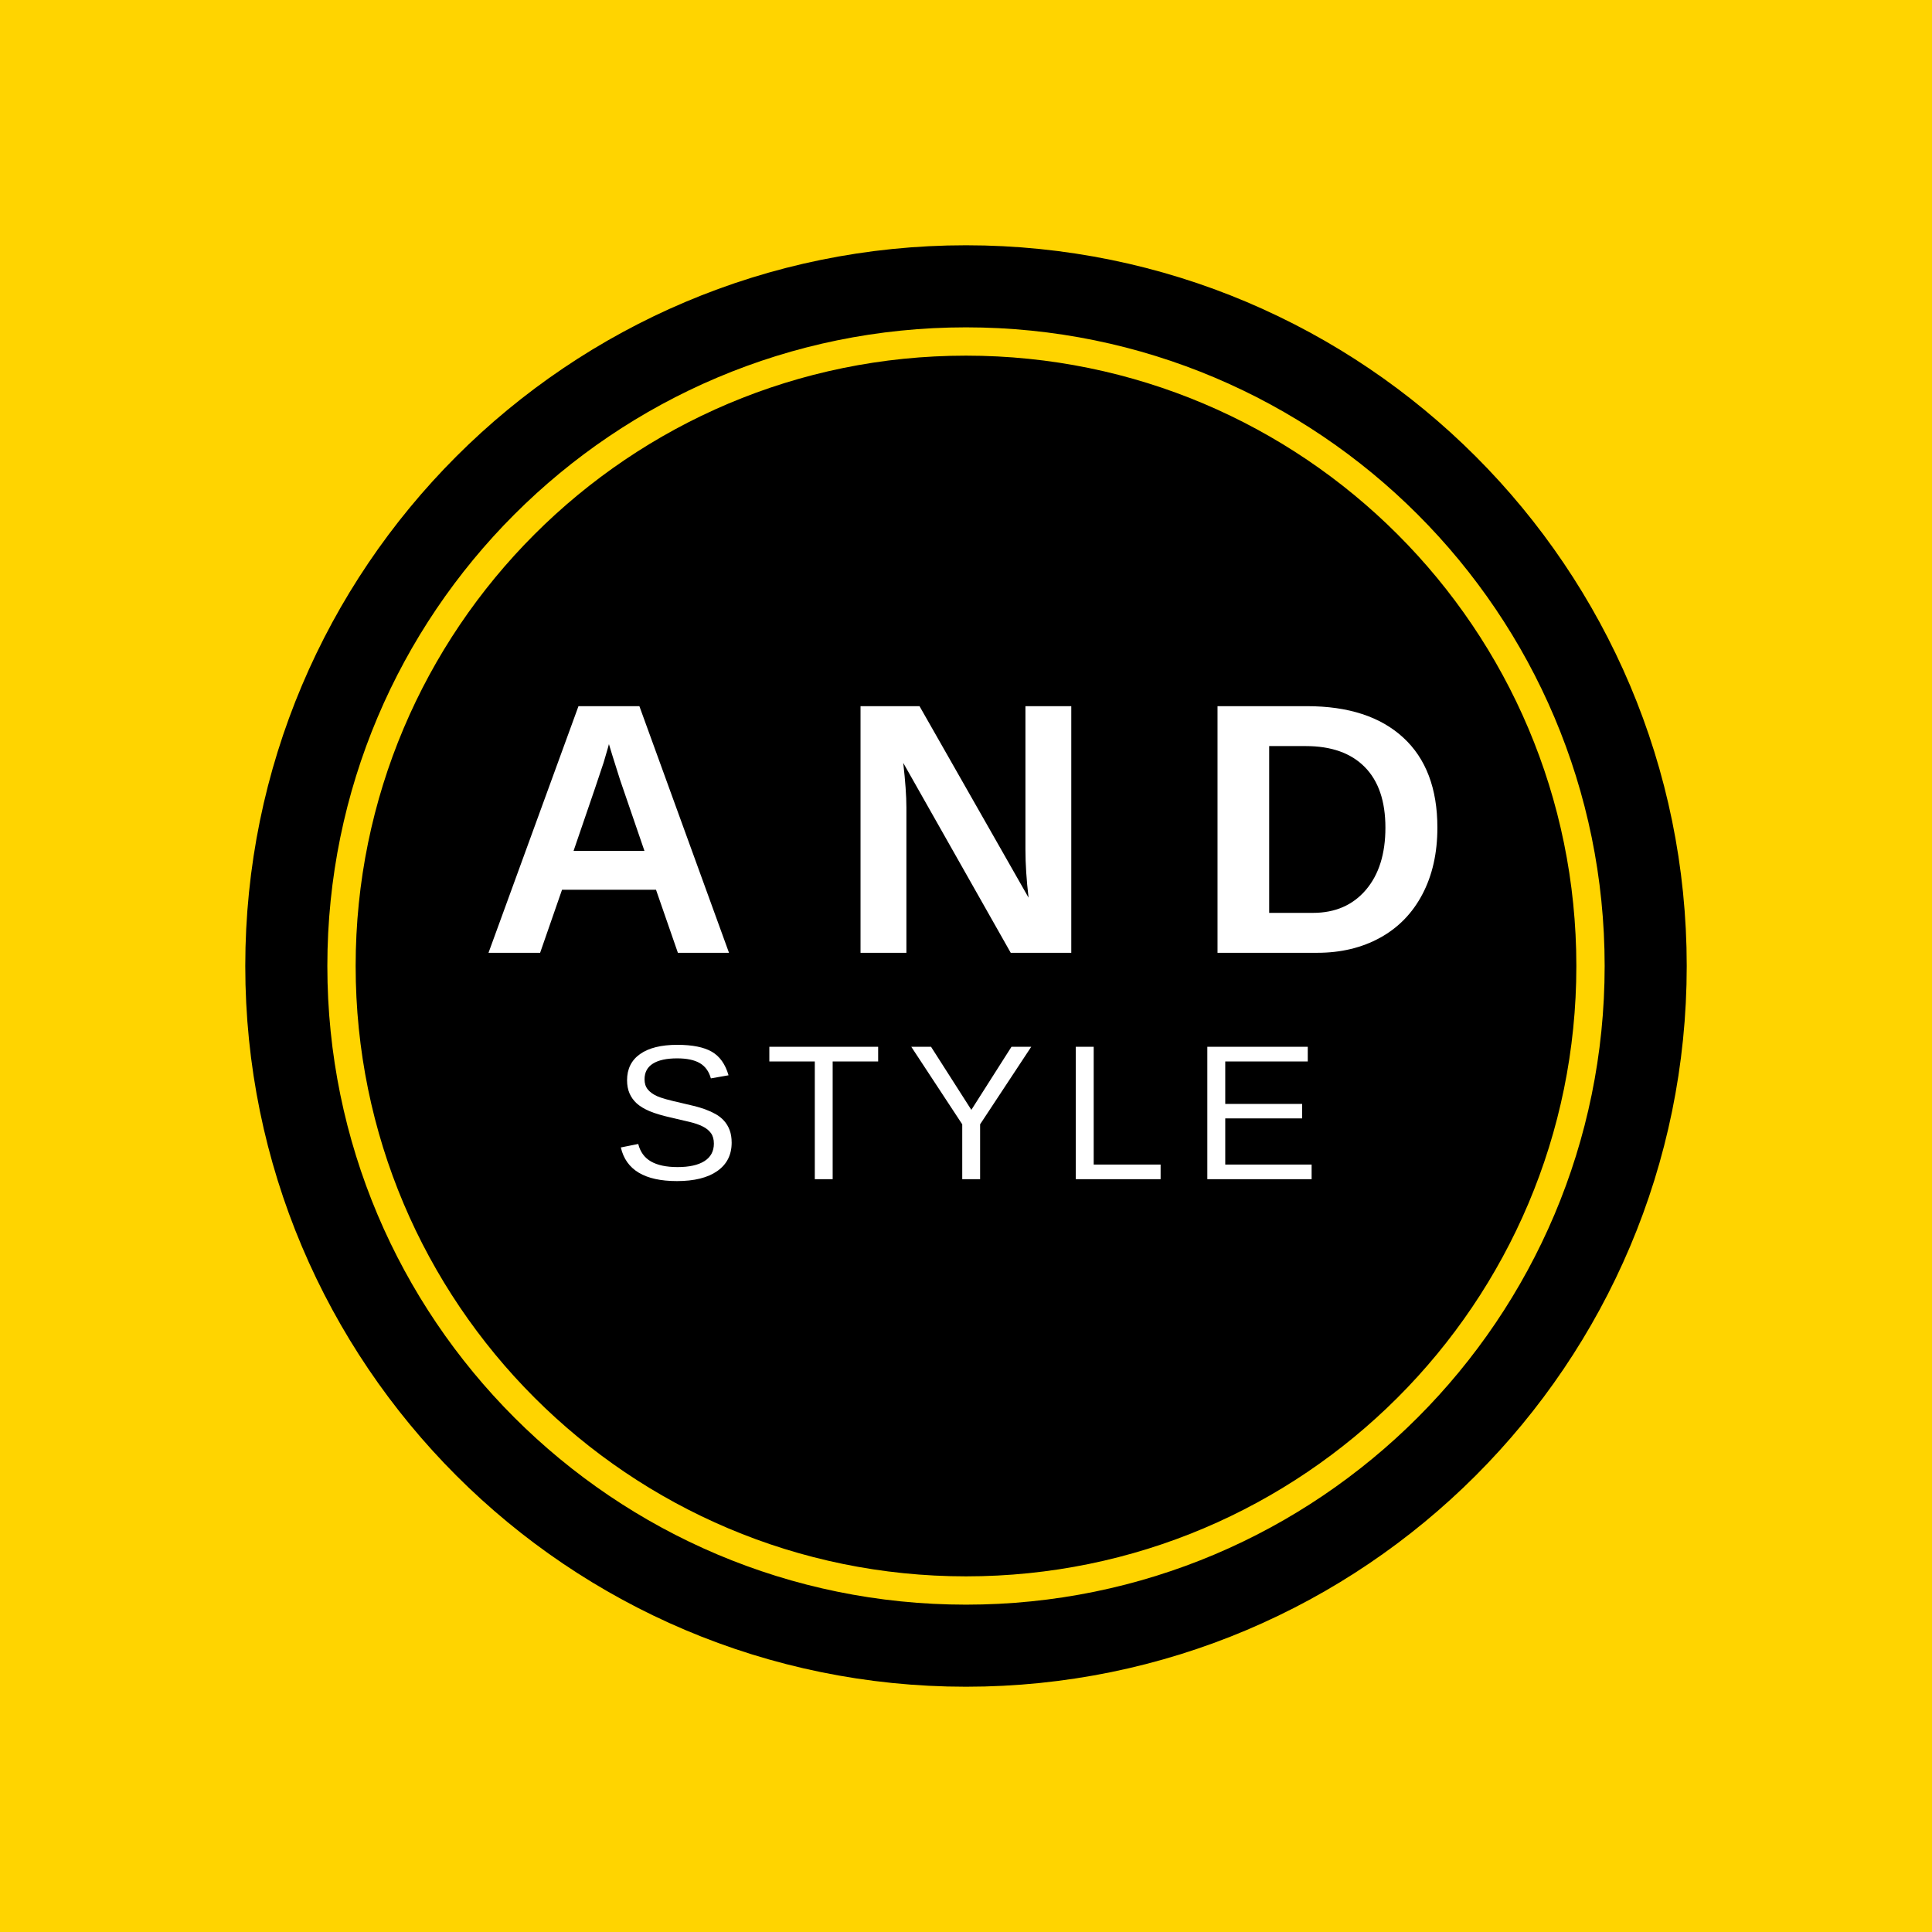
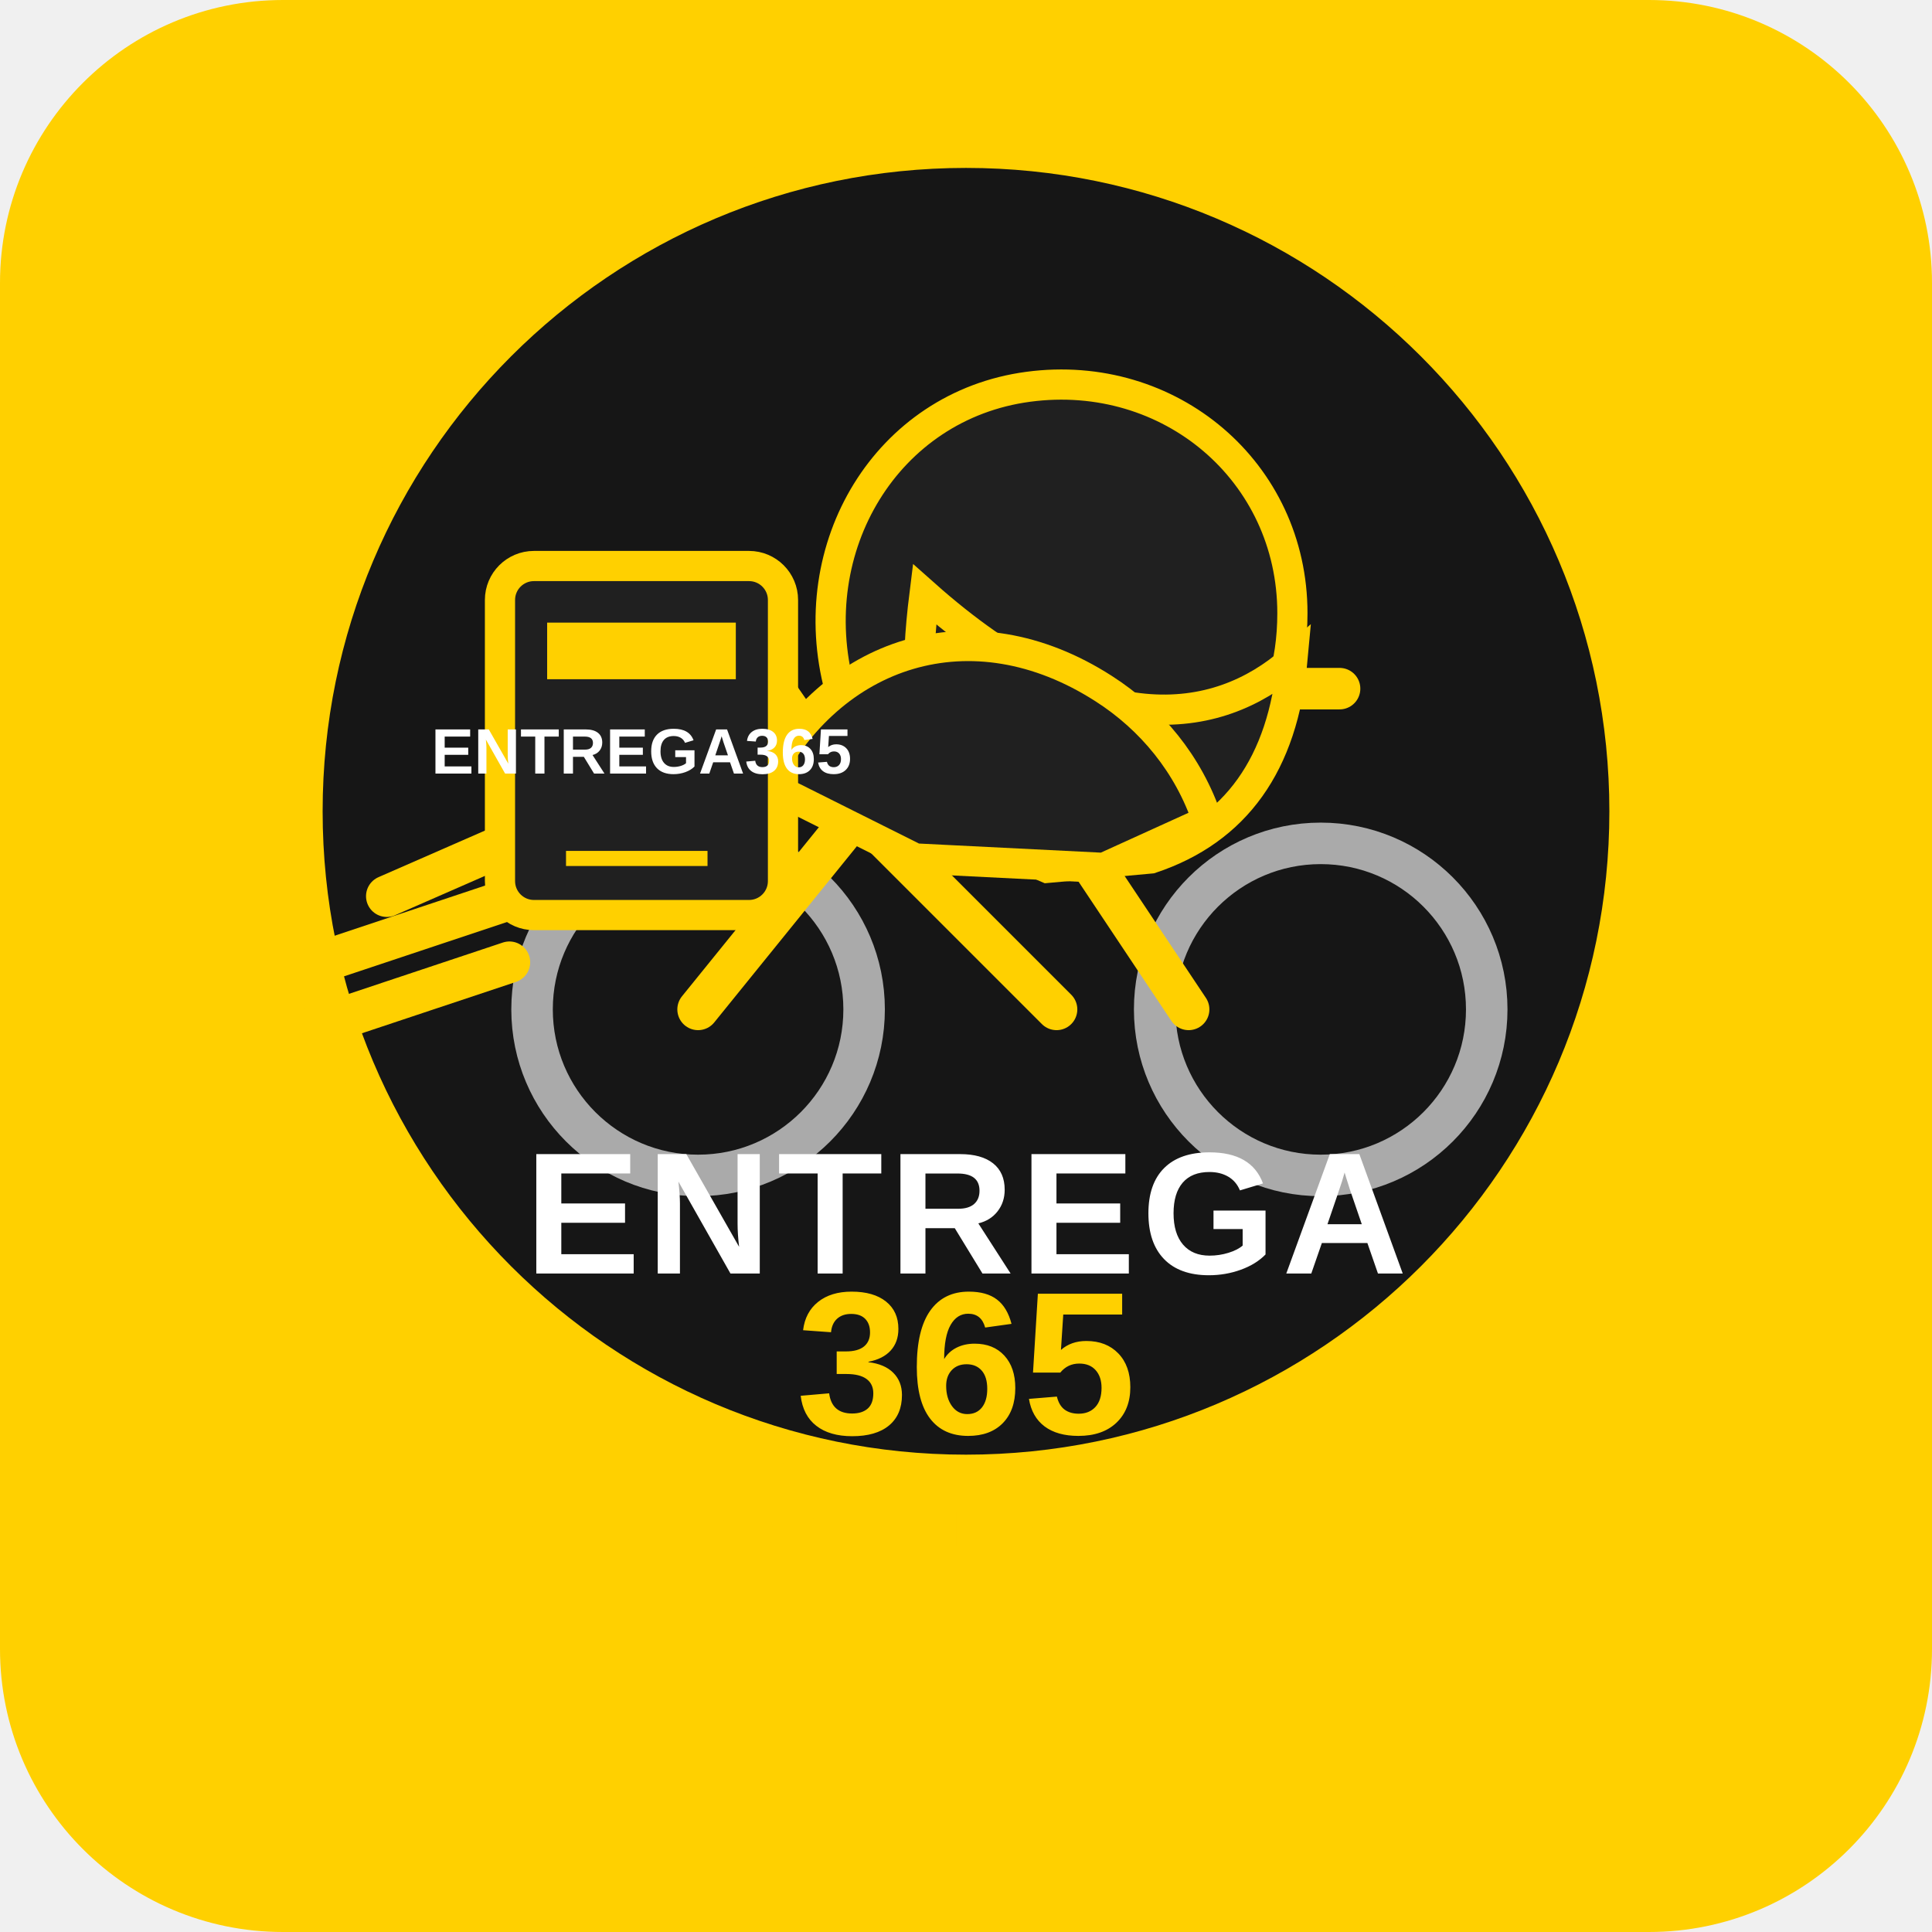
<svg xmlns="http://www.w3.org/2000/svg" viewBox="0 0 1024 1024">
-   <rect width="1024" height="1024" fill="#ffd400" />
-   <circle cx="512" cy="512" r="365" fill="#000" stroke="#000" stroke-width="34" />
-   <circle cx="512" cy="512" r="331" fill="none" stroke="#ffd400" stroke-width="15" />
-   <text x="512" y="505" text-anchor="middle" fill="#fff" font-family="Arial,Helvetica,sans-serif" font-size="190" font-weight="900" letter-spacing="52">AND</text>
-   <text x="512" y="625" text-anchor="middle" fill="#fff" font-family="Arial,Helvetica,sans-serif" font-size="102" font-weight="400" letter-spacing="13">STYLE</text>
+   <rect width="1024" height="1024" rx="150" fill="#ffd000" />
+   <circle cx="512" cy="430" r="350" fill="#161616" stroke="#ffd000" stroke-width="18" />
+   <g fill="none" stroke="#ffd000" stroke-width="22" stroke-linecap="round" stroke-linejoin="round">
+     <circle cx="370" cy="535" r="88" stroke="#aaa" />
+     <circle cx="700" cy="535" r="88" stroke="#aaa" />
+     <path d="M370 535l85-105 105 0 70 105M455 430l-45-65M560 430l55-65 95 0M455 430l105 105M615 365l55-45" />
+     <path d="M285 440l-80 35M275 475l-105 35M270 510l-105 35" />
+   </g>
+   <g fill="#202020" stroke="#ffd000" stroke-width="16">
+     <path d="M445 365c-20-75 25-150 100-160 75-10 140 45 140 120 0 55-30 90-75 105l-70 5c-45-10-80-30-95-70z" />
+     <path d="M490 315c-10 80 5 120 65 145l55-5c45-15 70-50 75-105-40 35-105 45-195-35z" />
+     <path d="M405 415c35-70 110-95 180-50 25 16 45 40 55 70l-55 25-100-5-80-40z" />
+     <rect x="265" y="300" width="150" height="185" rx="18" />
+   </g>
+   <path d="M290 330h100v30H290z" fill="#ffd000" />
+   <text x="340" y="410" text-anchor="middle" fill="#fff" font-family="Arial,Helvetica,sans-serif" font-size="34" font-weight="900">ENTREGA365</text>
+   <path d="M300 455h75" stroke="#ffd000" stroke-width="8" />
+   <text x="512" y="675" text-anchor="middle" fill="#fff" font-family="Arial,Helvetica,sans-serif" font-size="92" font-weight="900" letter-spacing="3">ENTREGA</text>
+   <text x="512" y="760" text-anchor="middle" fill="#ffd000" font-family="Arial,Helvetica,sans-serif" font-size="108" font-weight="900">365</text>
+   <text x="512" y="820" text-anchor="middle" fill="#ffd000" font-family="Arial,Helvetica,sans-serif" font-size="27" font-weight="700" letter-spacing="5">ENTREGAS QUE MOVEM VOCÊ</text>
</svg>
